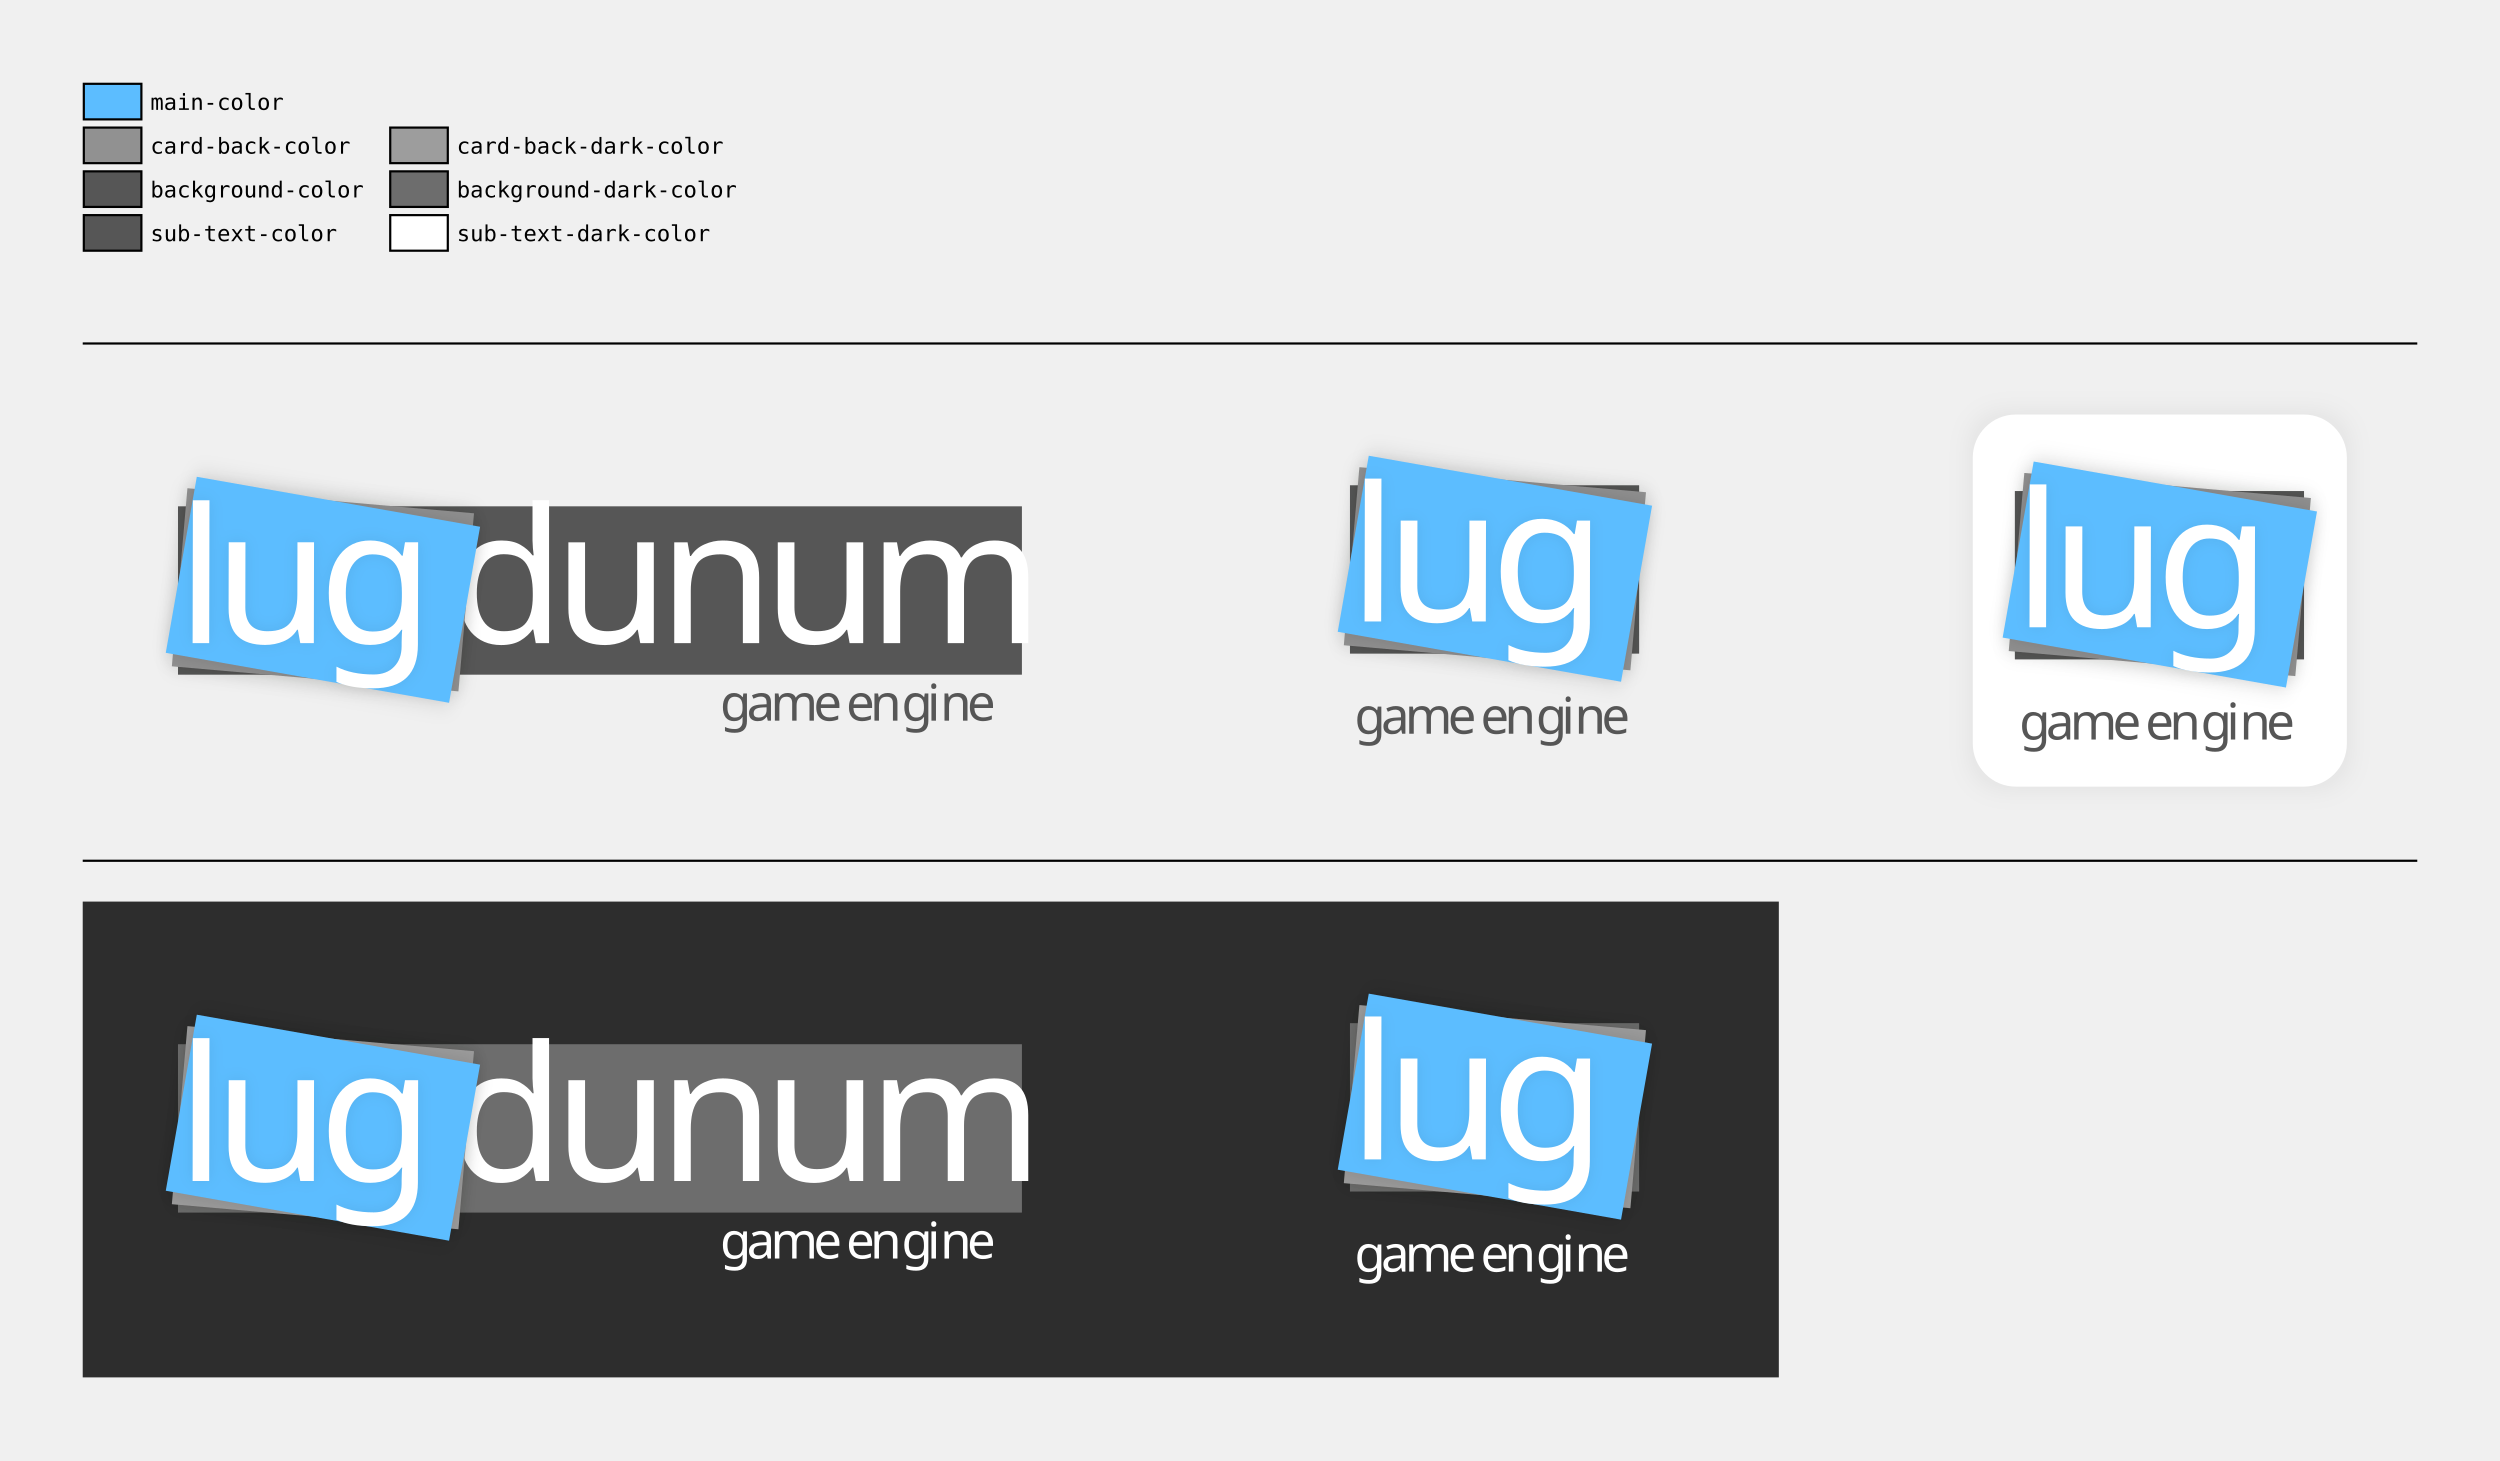
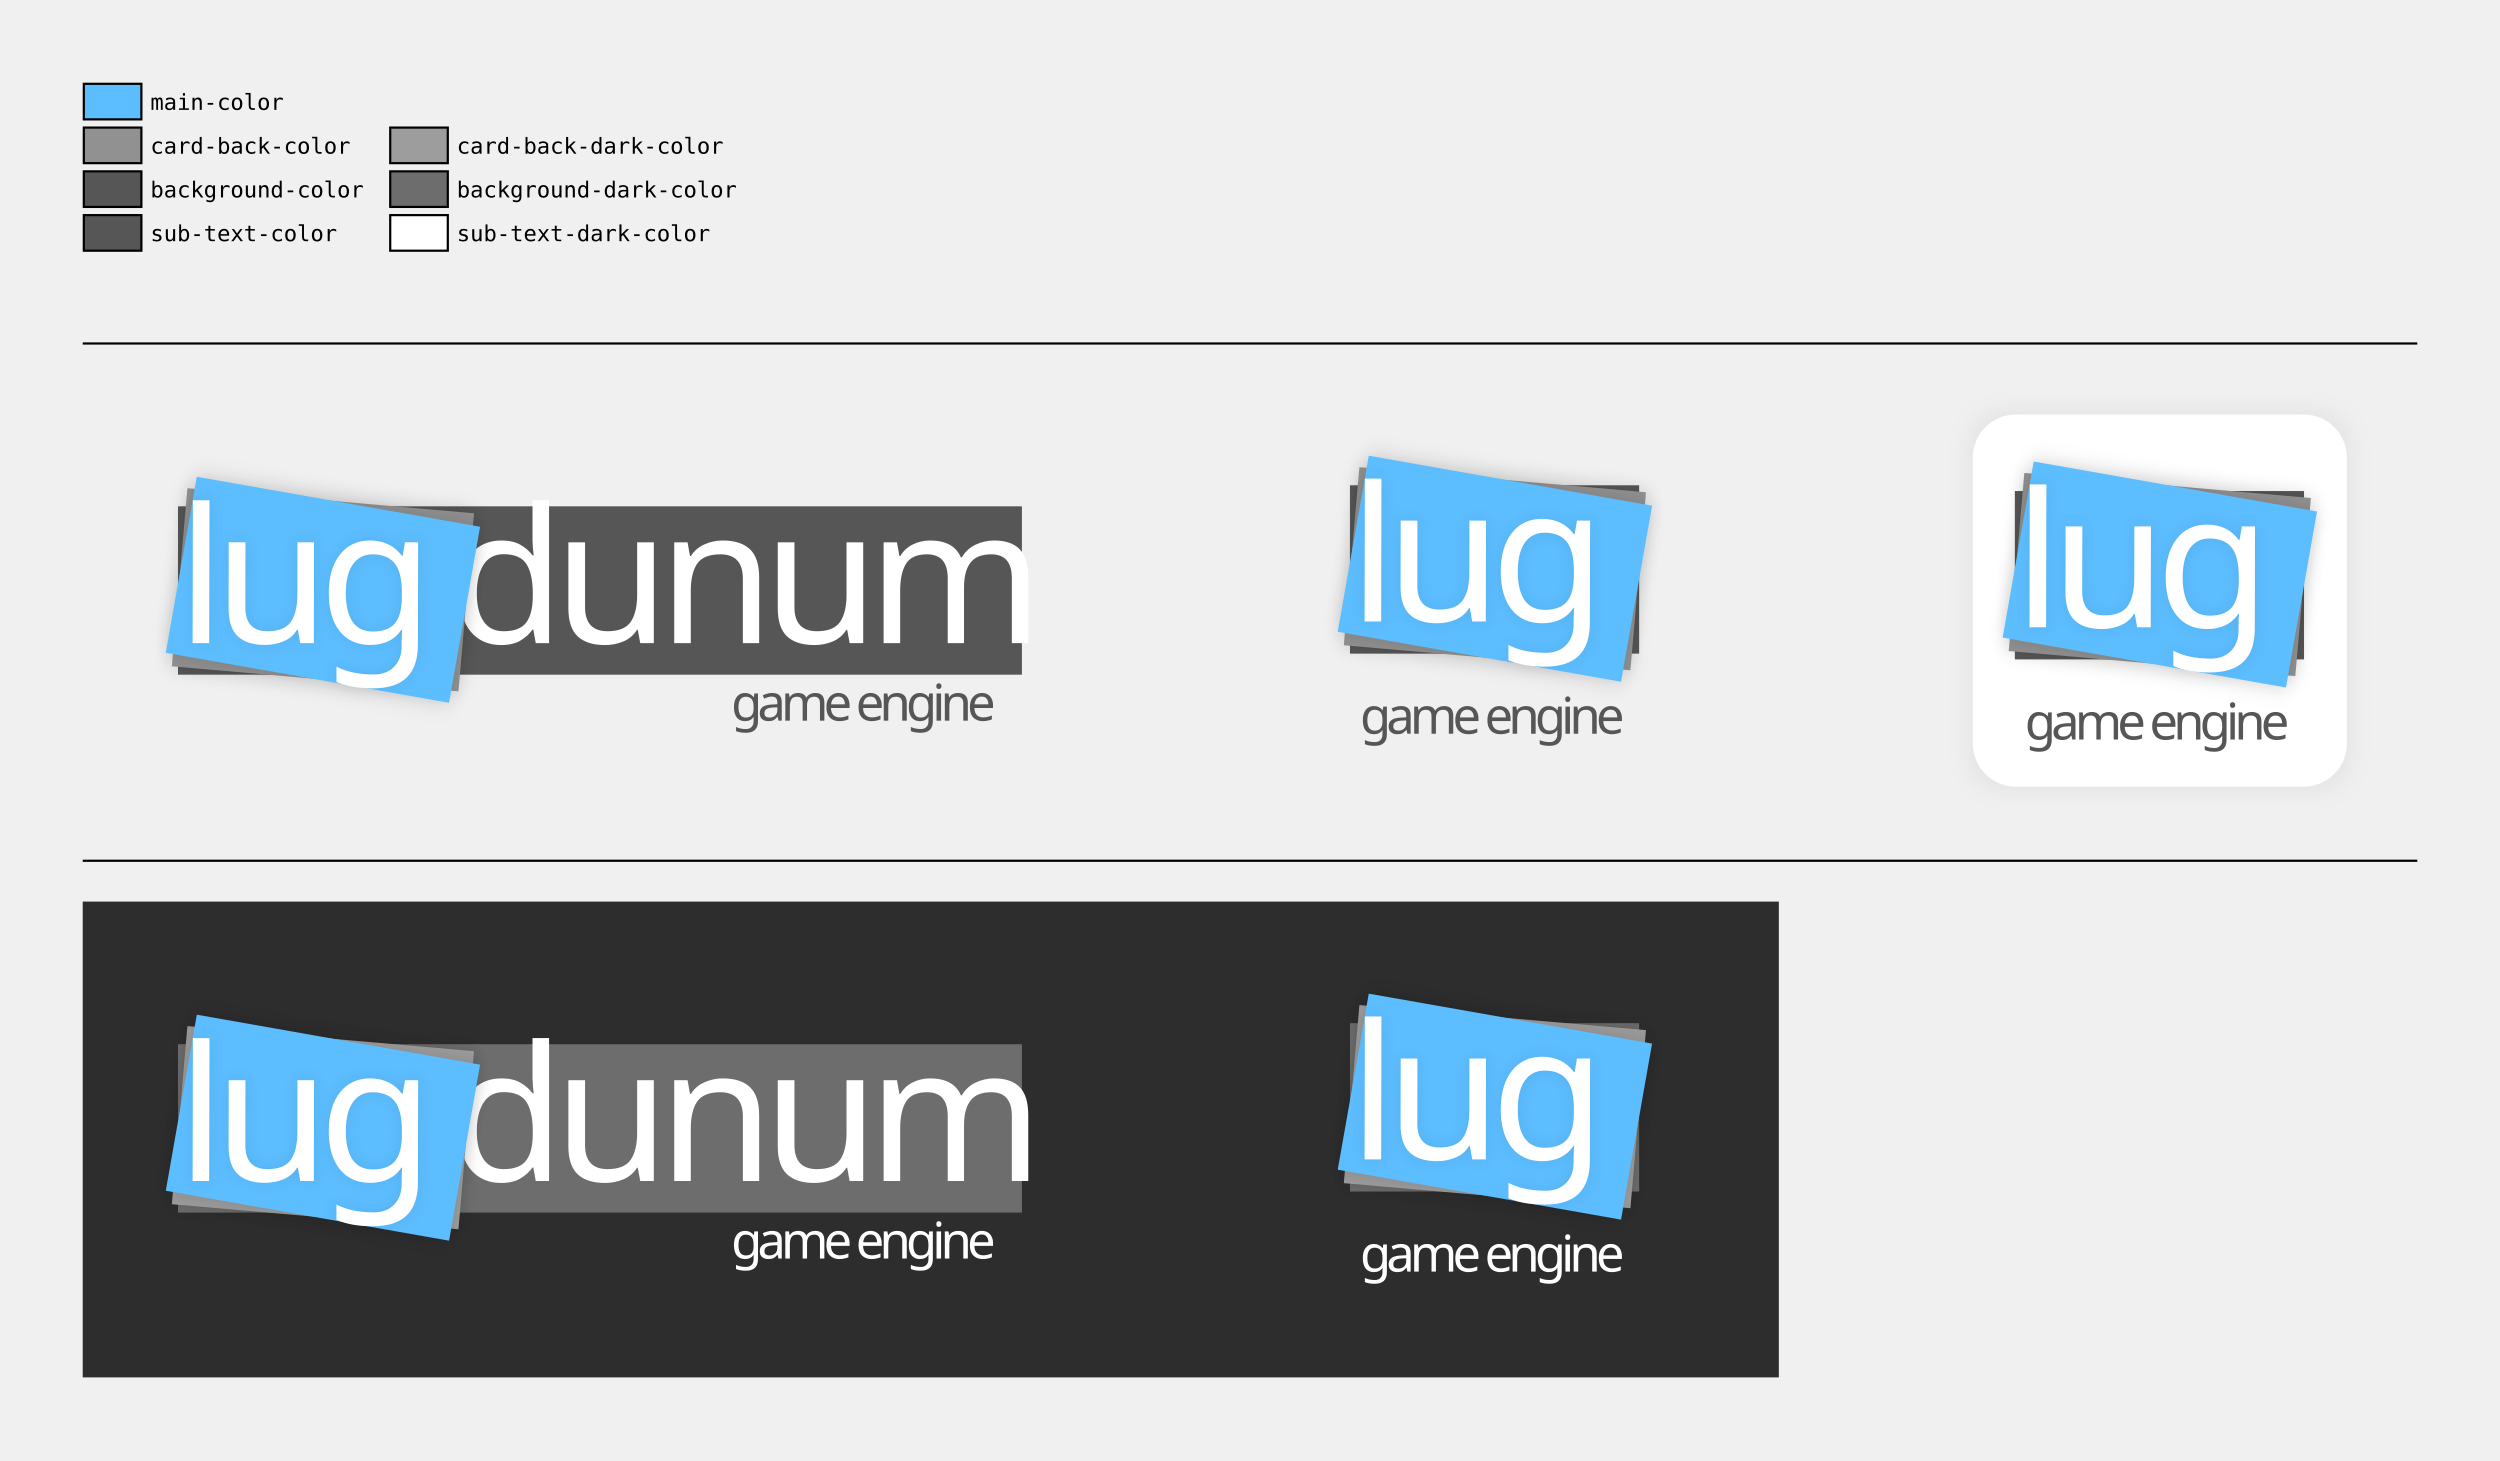
<svg xmlns="http://www.w3.org/2000/svg" xmlns:ns1="http://www.openswatchbook.org/uri/2009/osb" xmlns:xlink="http://www.w3.org/1999/xlink" width="302.223mm" height="176.511mm" viewBox="0 0 302.223 176.511" version="1.1" id="svg169">
  <defs id="defs31">
    <linearGradient id="card-back-dark-color-7" ns1:paint="solid">
      <stop style="stop-color:#9d9d9d;stop-opacity:1;" offset="0" id="stop6178" />
    </linearGradient>
    <linearGradient id="background-dark-color-6" ns1:paint="solid">
      <stop style="stop-color:#6d6d6d;stop-opacity:1;" offset="0" id="stop6170" />
    </linearGradient>
    <linearGradient id="sub-text-dark-color-3" ns1:paint="solid">
      <stop style="stop-color:#ffffff;stop-opacity:1;" offset="0" id="stop6164" />
    </linearGradient>
    <linearGradient id="sub-text-color" ns1:paint="solid" gradientTransform="translate(28.40363,118.4554)">
      <stop offset="0" stop-color="#565656" id="stop2" />
    </linearGradient>
    <linearGradient id="background-color" ns1:paint="solid" gradientTransform="rotate(180,-20.72467,-11.6405)">
      <stop offset="0" stop-color="#565656" id="stop5" />
    </linearGradient>
    <linearGradient id="card-back-color" ns1:paint="solid" gradientTransform="translate(28.40363,118.4554)">
      <stop offset="0" stop-color="#919191" id="stop8" />
    </linearGradient>
    <linearGradient id="main-color" ns1:paint="solid" gradientTransform="translate(28.40363,118.4554)">
      <stop offset="0" stop-color="#5cbdff" id="stop11" />
    </linearGradient>
    <filter id="f" x="-0.075" width="1.151" y="-0.112" height="1.224" style="color-interpolation-filters:sRGB">
      <feGaussianBlur stdDeviation=".982" id="feGaussianBlur14" />
    </filter>
    <filter id="h" x="-0.077" width="1.155" y="-0.108" height="1.215" style="color-interpolation-filters:sRGB">
      <feGaussianBlur stdDeviation="1.05" id="feGaussianBlur17" />
    </filter>
    <filter id="j" x="-0.068" width="1.137" y="-0.106" height="1.212" style="color-interpolation-filters:sRGB">
      <feGaussianBlur stdDeviation=".788" id="feGaussianBlur20" />
    </filter>
    <filter id="k" x="-0.084" width="1.168" y="-0.084" height="1.168" style="color-interpolation-filters:sRGB">
      <feGaussianBlur stdDeviation=".382" id="feGaussianBlur23" />
    </filter>
    <linearGradient xlink:href="#card-back-color" id="g" x1="-713.919" y1="-607.328" x2="-684.099" y2="-607.328" gradientUnits="userSpaceOnUse" />
    <linearGradient xlink:href="#background-color" id="d" x1="-120.404" y1="23.215" x2="-18.383" y2="23.215" gradientUnits="userSpaceOnUse" />
    <linearGradient xlink:href="#sub-text-color" id="l" x1="628.838" y1="681.555" x2="657.919" y2="681.555" gradientUnits="userSpaceOnUse" />
    <linearGradient xlink:href="#sub-text-color" id="m" x1="153.513" y1="-9.547" x2="187.427" y2="-9.547" gradientUnits="userSpaceOnUse" />
    <linearGradient xlink:href="#sub-text-color" id="e" x1="83.331" y1="-9.219" x2="117.244" y2="-9.219" gradientUnits="userSpaceOnUse" />
    <linearGradient xlink:href="#background-dark-color-6" id="linearGradient6102" gradientUnits="userSpaceOnUse" x1="-120.404" y1="23.215" x2="-18.383" y2="23.215" />
    <linearGradient xlink:href="#sub-text-dark-color-3" id="linearGradient6168" x1="54.368" y1="26.372" x2="61.328" y2="26.372" gradientUnits="userSpaceOnUse" gradientTransform="translate(-10.26866)" />
    <linearGradient xlink:href="#background-dark-color-6" id="linearGradient6174" x1="54.368" y1="21.08" x2="61.328" y2="21.08" gradientUnits="userSpaceOnUse" gradientTransform="translate(-10.26866)" />
    <linearGradient xlink:href="#card-back-dark-color-7" id="linearGradient6182" x1="54.368" y1="15.789" x2="61.328" y2="15.789" gradientUnits="userSpaceOnUse" gradientTransform="translate(-10.26866)" />
    <linearGradient xlink:href="#card-back-dark-color-7" id="linearGradient6186" x1="-713.919" y1="-607.328" x2="-684.098" y2="-607.328" gradientUnits="userSpaceOnUse" />
    <linearGradient xlink:href="#background-dark-color-6" id="linearGradient4902" gradientTransform="rotate(180,-15.59034,-11.6405)" gradientUnits="userSpaceOnUse" />
    <linearGradient xlink:href="#card-back-dark-color-7" id="linearGradient4904" gradientTransform="translate(38.6723,118.4554)" gradientUnits="userSpaceOnUse" />
    <linearGradient xlink:href="#sub-text-color" id="linearGradient4698" gradientUnits="userSpaceOnUse" x1="83.331" y1="-9.219" x2="117.244" y2="-9.219" />
    <linearGradient xlink:href="#sub-text-color" id="linearGradient4700" gradientUnits="userSpaceOnUse" gradientTransform="translate(7.490611,95.17443)" x1="153.513" y1="-9.547" x2="187.427" y2="-9.547" />
    <linearGradient xlink:href="#sub-text-color" id="linearGradient4702" gradientUnits="userSpaceOnUse" x1="628.838" y1="681.555" x2="657.919" y2="681.555" />
    <linearGradient xlink:href="#sub-text-dark-color-3" id="linearGradient4704" gradientUnits="userSpaceOnUse" x1="83.331" y1="-9.219" x2="117.244" y2="-9.219" />
    <linearGradient xlink:href="#sub-text-dark-color-3" id="linearGradient4706" gradientUnits="userSpaceOnUse" gradientTransform="translate(7.490611,95.17443)" x1="153.513" y1="-9.547" x2="187.427" y2="-9.547" />
  </defs>
  <g id="long" transform="translate(16.76619,-110.1752)">
    <path id="path33" d="m 0,164.362 h 110.792 v 36.833 H 0 Z" overflow="visible" style="color:#000000;overflow:visible;fill:none;marker:none;enable-background:accumulate" />
    <path id="path35" d="M -120.404,13.039 H -18.383 V 33.392 H -120.404 Z" overflow="visible" word-spacing="0" letter-spacing="0" font-weight="400" transform="rotate(180,-6.816,102.388)" style="color:#000000;font-weight:400;line-height:125%;font-family:Arial;-inkscape-font-specification:Arial;text-align:center;letter-spacing:0;word-spacing:0;text-anchor:middle;overflow:visible;fill:url(#d);marker:none;enable-background:accumulate" />
    <text id="text39" transform="translate(-13.633,204.777)" word-spacing="0" letter-spacing="0" font-size="22.74" font-weight="400" y="-16.853" x="51.196" style="font-weight:400;font-size:22.74px;line-height:14.691px;font-family:Arial;-inkscape-font-specification:Arial;text-align:center;letter-spacing:0;word-spacing:0;text-anchor:middle;stroke-width:1.166">
      <tspan id="tspan37" letter-spacing="-1.399" font-stretch="semi-condensed" style="font-stretch:semi-condensed;line-height:14.691px;font-family:'Input Sans Narrow';-inkscape-font-specification:'Input Sans Narrow Semi-Condensed';text-align:start;letter-spacing:-1.399;text-anchor:start;fill:#ffffff" y="-16.853" x="51.196">dunum</tspan>
    </text>
-     <text id="text45" transform="translate(-13.633,204.777)" word-spacing="0" letter-spacing="0" font-size=".765" font-weight="400" y="-7.483" x="117.77" style="font-weight:400;font-size:0.765px;line-height:14.691px;font-family:Arial;-inkscape-font-specification:Arial;text-align:end;letter-spacing:0;word-spacing:0;text-anchor:end;fill:url(#linearGradient4698);stroke-width:1.166">
-       <tspan id="tspan43" letter-spacing="-.547" font-size="6.122" font-stretch="semi-condensed" style="font-stretch:semi-condensed;font-size:6.122px;line-height:14.691px;font-family:'Input Sans Narrow';-inkscape-font-specification:'Input Sans Narrow Semi-Condensed';text-align:end;letter-spacing:-0.547;fill:url(#linearGradient4698)" y="-7.483" x="117.223">game en<tspan id="tspan41" letter-spacing="-.656" style="letter-spacing:-0.656;fill:url(#linearGradient4698)">gi</tspan>
- ne</tspan>
+     <text id="text45" word-spacing="0" letter-spacing="0" font-size=".765" font-weight="400" y="-7.483" x="117.77" style="font-weight:400;font-size:0.765px;line-height:14.691px;font-family:Arial;-inkscape-font-specification:Arial;text-align:end;letter-spacing:0;word-spacing:0;text-anchor:end;fill:url(#linearGradient4698);stroke-width:1.166" transform="translate(-13.633,204.777)">
+       <tspan id="tspan43" letter-spacing="-.547" font-size="6.122" font-stretch="semi-condensed" style="font-stretch:semi-condensed;font-size:6.122px;font-family:'Input Sans Narrow';-inkscape-font-specification:'Input Sans Narrow Semi-Condensed';text-align:end;letter-spacing:-0.582px;fill:url(#linearGradient4698)" y="-7.483" x="117.223">game engine</tspan>
    </text>
    <g id="g51" word-spacing="0" letter-spacing="0" font-weight="400" style="color:#000000;font-weight:400;font-family:Arial;letter-spacing:0;word-spacing:0;text-anchor:middle">
      <path id="path47" d="m -606.91,-625.956 h 29.821 v 18.531 h -29.821 z" overflow="visible" style="line-height:125%;-inkscape-font-specification:Arial;text-align:center;overflow:visible;opacity:0.15;fill:#090d00;marker:none;filter:url(#f);enable-background:accumulate" transform="matrix(-1.161732,-0.1016384,0.1016384,-1.161732,-602.7924,-595.123)" />
      <path id="path49" d="m -713.919,-616.594 h 29.821 v 18.531 h -29.821 z" overflow="visible" transform="matrix(-1.161732,-0.1016384,0.1016384,-1.161732,-728.0604,-595.123)" style="line-height:125%;-inkscape-font-specification:Arial;text-align:center;overflow:visible;fill:url(#g);marker:none;enable-background:accumulate" />
    </g>
    <g id="g57" word-spacing="0" letter-spacing="0" font-weight="400" style="color:#000000;font-weight:400;font-family:Arial;letter-spacing:0;word-spacing:0;text-anchor:middle">
      <path id="path53" d="m -658.405,-572.013 h 29.821 v 18.531 h -29.821 z" overflow="visible" transform="matrix(-1.148453,-0.2025033,0.2025033,-1.148453,-602.7924,-595.123)" style="line-height:125%;-inkscape-font-specification:Arial;text-align:center;overflow:visible;opacity:0.15;fill-opacity:0.993;marker:none;filter:url(#h);enable-background:accumulate" />
      <path id="path55" d="m -764.192,-553.36 h 29.821 v 18.531 h -29.821 z" overflow="visible" style="line-height:125%;-inkscape-font-specification:Arial;text-align:center;overflow:visible;fill:url(#main-color);fill-opacity:1;marker:none;enable-background:accumulate" transform="matrix(-1.148453,-0.2025033,0.2025033,-1.148453,-728.0605,-595.1231)" />
    </g>
    <g id="g67" word-spacing="0" letter-spacing="0" font-size="19.5" font-weight="400" style="font-weight:400;font-size:19.5px;font-family:Arial;letter-spacing:0;word-spacing:0;text-anchor:middle">
      <text id="text61" style="line-height:125%;-inkscape-font-specification:Arial;text-align:center;opacity:0.07;fill:#010000;filter:url(#j)" x="648.373" y="671.409" transform="matrix(1.16617,0,-0.00235,1.16617,-749.949,-595.124)">
        <tspan id="tspan59" letter-spacing="-1.2" font-stretch="semi-condensed" x="648.373" y="671.409" style="font-stretch:semi-condensed;font-family:'Input Sans Narrow';-inkscape-font-specification:'Input Sans Narrow Semi-Condensed';text-align:start;letter-spacing:-1.2;text-anchor:start">lug</tspan>
      </text>
      <text id="text65" transform="matrix(1.16617,0,-0.00235,1.16617,-728.062,-595.124)" y="671.469" x="629.605" style="line-height:125%;-inkscape-font-specification:Arial;text-align:center">
        <tspan id="tspan63" letter-spacing="-1.2" font-stretch="semi-condensed" style="font-stretch:semi-condensed;font-family:'Input Sans Narrow';-inkscape-font-specification:'Input Sans Narrow Semi-Condensed';text-align:start;letter-spacing:-1.2;text-anchor:start;fill:#ffffff" y="671.469" x="629.605">lug</tspan>
      </text>
    </g>
  </g>
  <g id="short" transform="translate(2.712562,1.338665)">
    <rect y="48.491" x="155.212" height="45.546" width="45.546" id="rect4634" style="color:#000000;display:inline;overflow:visible;visibility:visible;opacity:1;fill:#000000;fill-opacity:0;fill-rule:nonzero;stroke:none;stroke-width:0.103;stroke-linecap:round;stroke-linejoin:miter;stroke-miterlimit:4;stroke-dasharray:none;stroke-dashoffset:0;stroke-opacity:1;marker:none;enable-background:accumulate" />
    <g id="g4675">
      <path id="path109" d="m 195.441,77.678 h -34.958 v -20.353 h 34.958 z" overflow="visible" word-spacing="0" letter-spacing="0" font-weight="400" style="color:#000000;font-weight:400;line-height:125%;font-family:Arial;-inkscape-font-specification:Arial;text-align:center;letter-spacing:0;word-spacing:0;text-anchor:middle;overflow:visible;fill:url(#background-color);marker:none;enable-background:accumulate" />
      <text id="text115" word-spacing="0" letter-spacing="0" font-size=".765" font-weight="400" style="font-weight:400;font-size:0.765px;line-height:14.691px;font-family:Arial;-inkscape-font-specification:Arial;text-align:center;letter-spacing:0;word-spacing:0;text-anchor:middle;fill:url(#linearGradient4700);stroke-width:1.166" x="177.954" y="87.363">
-         <tspan id="tspan113" letter-spacing="-.547" font-size="6.122" font-stretch="semi-condensed" x="177.681" y="87.363" style="font-stretch:semi-condensed;font-size:6.122px;line-height:14.691px;font-family:'Input Sans Narrow';-inkscape-font-specification:'Input Sans Narrow Semi-Condensed';text-align:center;letter-spacing:-0.547;fill:url(#linearGradient4700)">game en<tspan id="tspan111" letter-spacing="-.656" style="text-align:center;letter-spacing:-0.656;fill:url(#linearGradient4700)">gi</tspan>
- ne</tspan>
+         <tspan id="tspan113" letter-spacing="-.547" font-size="6.122" font-stretch="semi-condensed" x="177.681" y="87.363" style="font-stretch:semi-condensed;font-size:6.122px;font-family:'Input Sans Narrow';-inkscape-font-specification:'Input Sans Narrow Semi-Condensed';text-align:center;letter-spacing:-0.582px;fill:url(#linearGradient4700)">game engine</tspan>
      </text>
      <g style="color:#000000;font-weight:400;font-family:Arial;letter-spacing:0;word-spacing:0;text-anchor:middle" id="g121" word-spacing="0" letter-spacing="0" font-weight="400" transform="translate(21.12361,-111.9596)">
        <path id="path117" d="m -606.91,-625.956 h 29.821 v 18.531 h -29.821 z" overflow="visible" transform="matrix(-1.161732,-0.1016384,0.1016384,-1.161732,-468.1841,-597.2226)" style="line-height:125%;-inkscape-font-specification:Arial;text-align:center;overflow:visible;opacity:0.15;fill:#090d00;marker:none;filter:url(#f);enable-background:accumulate" />
        <path id="path119" d="m -713.919,-616.594 h 29.821 v 18.531 h -29.821 z" overflow="visible" style="line-height:125%;-inkscape-font-specification:Arial;text-align:center;overflow:visible;fill:url(#card-back-color);marker:none;enable-background:accumulate" transform="matrix(-1.161732,-0.1016384,0.1016384,-1.161732,-593.452,-597.2227)" />
      </g>
      <g style="color:#000000;font-weight:400;font-family:Arial;letter-spacing:0;word-spacing:0;text-anchor:middle" id="g127" word-spacing="0" letter-spacing="0" font-weight="400" transform="translate(21.12361,-111.9596)">
        <path id="path123" d="m -658.405,-572.013 h 29.821 v 18.531 h -29.821 z" overflow="visible" style="line-height:125%;-inkscape-font-specification:Arial;text-align:center;overflow:visible;opacity:0.15;fill-opacity:0.993;marker:none;filter:url(#h);enable-background:accumulate" transform="matrix(-1.148453,-0.2025033,0.2025033,-1.148453,-468.1841,-597.2226)" />
        <path id="path125" d="m -764.192,-553.36 h 29.821 v 18.531 h -29.821 z" overflow="visible" transform="matrix(-1.148453,-0.2025033,0.2025033,-1.148453,-593.452,-597.2226)" style="line-height:125%;-inkscape-font-specification:Arial;text-align:center;overflow:visible;fill:url(#main-color);marker:none;enable-background:accumulate" />
      </g>
      <g style="font-weight:400;font-size:19.5px;font-family:Arial;letter-spacing:0;word-spacing:0;text-anchor:middle" id="g137" word-spacing="0" letter-spacing="0" font-size="19.5" font-weight="400" transform="translate(21.12361,-111.9596)">
        <text id="text131" transform="matrix(1.16617,0,-0.00235,1.16617,-615.34,-597.224)" y="671.409" x="648.373" style="line-height:125%;-inkscape-font-specification:Arial;text-align:center;opacity:0.07;fill:#010000;filter:url(#j)">
          <tspan id="tspan129" letter-spacing="-1.2" font-stretch="semi-condensed" style="font-stretch:semi-condensed;font-family:'Input Sans Narrow';-inkscape-font-specification:'Input Sans Narrow Semi-Condensed';text-align:start;letter-spacing:-1.2;text-anchor:start" y="671.409" x="648.373">lug</tspan>
        </text>
        <text id="text135" style="line-height:125%;-inkscape-font-specification:Arial;text-align:center" x="629.605" y="671.409" transform="matrix(1.16617,0,-0.00235,1.16617,-593.454,-597.224)">
          <tspan id="tspan133" letter-spacing="-1.2" font-stretch="semi-condensed" x="629.605" y="671.409" style="font-stretch:semi-condensed;font-family:'Input Sans Narrow';-inkscape-font-specification:'Input Sans Narrow Semi-Condensed';text-align:start;letter-spacing:-1.2;text-anchor:start;fill:#ffffff">lug</tspan>
        </text>
      </g>
    </g>
  </g>
  <g id="short-shadowed" transform="translate(16.76618,98.05784)">
    <rect transform="matrix(4.1321,0,0,4.1321,-266.559,-500.113)" style="color:#000000;overflow:visible;opacity:0.07;marker:none;filter:url(#k);enable-background:accumulate" width="10.944" height="10.887" x="118.167" y="109.427" ry="0.836" overflow="visible" id="rect69" />
    <rect ry="5.207" y="-47.947" x="221.722" height="44.985" width="45.222" style="color:#000000;overflow:visible;fill:#ffffff;marker:none;enable-background:accumulate" overflow="visible" id="rect71" />
    <g font-weight="400" letter-spacing="0" word-spacing="0" id="g103" style="font-weight:400;font-family:Arial;letter-spacing:0;word-spacing:0;text-anchor:middle">
      <path style="color:#000000;line-height:125%;-inkscape-font-specification:Arial;text-align:center;overflow:visible;fill:url(#background-color);marker:none;enable-background:accumulate" transform="matrix(-1.16617,0,0,-1.16617,-506.002,-805.203)" overflow="visible" d="m -658.367,-674.739 h 29.976 v 17.453 h -29.976 z" id="path73" />
      <text style="font-size:0.656px;line-height:12.598px;-inkscape-font-specification:Arial;text-align:center;fill:url(#linearGradient4702)" x="643.373" y="683.044" font-size=".656" transform="matrix(1.16617,0,0,1.16617,-506.002,-805.203)" id="text79">
-         <tspan x="643.138" y="683.044" style="font-stretch:semi-condensed;font-size:5.249px;line-height:12.598px;font-family:'Input Sans Narrow';-inkscape-font-specification:'Input Sans Narrow Semi-Condensed';text-align:center;letter-spacing:-0.469;fill:url(#linearGradient4702)" font-stretch="semi-condensed" font-size="5.249" letter-spacing="-.469" id="tspan77">game en<tspan style="text-align:center;letter-spacing:-0.563;fill:url(#linearGradient4702)" letter-spacing="-.563" id="tspan75">gi</tspan>
- ne</tspan>
+         <tspan x="643.138" y="683.044" style="font-stretch:semi-condensed;font-size:5.249px;font-family:'Input Sans Narrow';-inkscape-font-specification:'Input Sans Narrow Semi-Condensed';text-align:center;letter-spacing:-0.499px;fill:url(#linearGradient4702)" font-stretch="semi-condensed" font-size="5.249" letter-spacing="-.469" id="tspan77">game engine</tspan>
      </text>
      <g id="g85" style="color:#000000">
        <path transform="matrix(-1.161732,-0.1016384,0.1016384,-1.161732,-380.7331,-805.2013)" style="line-height:125%;-inkscape-font-specification:Arial;text-align:center;overflow:visible;opacity:0.15;fill:#090d00;marker:none;filter:url(#f);enable-background:accumulate" overflow="visible" d="m -606.91,-625.956 h 29.821 v 18.531 h -29.821 z" id="path81" />
        <path style="line-height:125%;-inkscape-font-specification:Arial;text-align:center;overflow:visible;fill:url(#card-back-color);marker:none;enable-background:accumulate" transform="matrix(-1.161732,-0.1016384,0.1016384,-1.161732,-506.0011,-805.2014)" overflow="visible" d="m -713.919,-616.594 h 29.821 v 18.531 h -29.821 z" id="path83" />
      </g>
      <g id="g91" style="color:#000000">
        <path style="line-height:125%;-inkscape-font-specification:Arial;text-align:center;overflow:visible;opacity:0.15;fill-opacity:0.993;marker:none;filter:url(#h);enable-background:accumulate" transform="matrix(-1.148453,-0.2025033,0.2025033,-1.148453,-380.7332,-805.2013)" overflow="visible" d="m -658.405,-572.013 h 29.821 v 18.531 h -29.821 z" id="path87" />
        <path transform="matrix(-1.148453,-0.2025033,0.2025033,-1.148453,-506.0011,-805.2013)" style="line-height:125%;-inkscape-font-specification:Arial;text-align:center;overflow:visible;fill:url(#main-color);marker:none;enable-background:accumulate" overflow="visible" d="m -764.192,-553.36 h 29.821 v 18.531 h -29.821 z" id="path89" />
      </g>
      <g font-size="19.5" id="g101" style="font-size:19.5px">
        <text transform="matrix(1.16617,0,-0.00235,1.16617,-527.889,-805.203)" y="671.409" x="648.373" style="line-height:125%;-inkscape-font-specification:Arial;text-align:center;opacity:0.07;fill:#010000;filter:url(#j)" id="text95">
          <tspan style="font-stretch:semi-condensed;font-family:'Input Sans Narrow';-inkscape-font-specification:'Input Sans Narrow Semi-Condensed';text-align:start;letter-spacing:-1.2;text-anchor:start" y="671.409" x="648.373" font-stretch="semi-condensed" letter-spacing="-1.2" id="tspan93">lug</tspan>
        </text>
        <text style="line-height:125%;-inkscape-font-specification:Arial;text-align:center" x="629.605" y="671.409" transform="matrix(1.16617,0,-0.00235,1.16617,-506.002,-805.203)" id="text99">
          <tspan x="629.605" y="671.409" style="font-stretch:semi-condensed;font-family:'Input Sans Narrow';-inkscape-font-specification:'Input Sans Narrow Semi-Condensed';text-align:start;letter-spacing:-1.2;text-anchor:start;fill:#ffffff" font-stretch="semi-condensed" letter-spacing="-1.2" id="tspan97">lug</tspan>
        </text>
      </g>
    </g>
    <path style="color:#000000;overflow:visible;fill:none;marker:none;enable-background:accumulate" overflow="visible" d="m 217.112,-52.676 h 54.443 V 1.767 h -54.443 z" id="path105" />
  </g>
  <rect style="color:#000000;display:inline;overflow:visible;visibility:visible;opacity:1;fill:#2d2d2d;fill-opacity:1;fill-rule:nonzero;stroke:none;stroke-width:0.09;stroke-linecap:round;stroke-linejoin:miter;stroke-miterlimit:4;stroke-dasharray:none;stroke-dashoffset:0;stroke-opacity:1;marker:none;enable-background:accumulate" id="rect6154" width="205.042" height="57.519" x="10" y="108.992" />
  <g transform="translate(16.76619,-45.14882)" id="long-dark">
    <path style="color:#000000;overflow:visible;fill:none;marker:none;enable-background:accumulate" overflow="visible" d="m 0,164.362 h 110.792 v 36.833 H 0 Z" id="path5990" />
    <path style="color:#000000;font-weight:400;line-height:125%;font-family:Arial;-inkscape-font-specification:Arial;text-align:center;letter-spacing:0;word-spacing:0;text-anchor:middle;overflow:visible;fill:url(#linearGradient6102);fill-opacity:1;marker:none;enable-background:accumulate" transform="rotate(180,-6.816,102.388)" font-weight="400" letter-spacing="0" word-spacing="0" overflow="visible" d="M -120.404,13.039 H -18.383 V 33.392 H -120.404 Z" id="path5992" />
    <text style="font-weight:400;font-size:22.74px;line-height:14.691px;font-family:Arial;-inkscape-font-specification:Arial;text-align:center;letter-spacing:0;word-spacing:0;text-anchor:middle;stroke-width:1.166" x="51.196" y="-16.853" font-weight="400" font-size="22.74" letter-spacing="0" word-spacing="0" transform="translate(-13.633,204.777)" id="text5996">
      <tspan x="51.196" y="-16.853" style="font-stretch:semi-condensed;line-height:14.691px;font-family:'Input Sans Narrow';-inkscape-font-specification:'Input Sans Narrow Semi-Condensed';text-align:start;letter-spacing:-1.399;text-anchor:start;fill:#ffffff" font-stretch="semi-condensed" letter-spacing="-1.399" id="tspan5994">dunum</tspan>
    </text>
    <text style="font-weight:400;font-size:0.765px;line-height:14.691px;font-family:Arial;-inkscape-font-specification:Arial;text-align:end;letter-spacing:0;word-spacing:0;text-anchor:end;fill:url(#linearGradient4704);fill-opacity:1;stroke-width:1.166" x="117.77" y="-7.483" font-weight="400" font-size=".765" letter-spacing="0" word-spacing="0" transform="translate(-13.633,204.777)" id="text6002">
-       <tspan x="117.223" y="-7.483" style="font-stretch:semi-condensed;font-size:6.122px;line-height:14.691px;font-family:'Input Sans Narrow';-inkscape-font-specification:'Input Sans Narrow Semi-Condensed';text-align:end;letter-spacing:-0.547;fill:url(#linearGradient4704);fill-opacity:1" font-stretch="semi-condensed" font-size="6.122" letter-spacing="-.547" id="tspan6000">game en<tspan style="letter-spacing:-0.656;fill:url(#linearGradient4704);fill-opacity:1" letter-spacing="-.656" id="tspan5998">gi</tspan>
- ne</tspan>
+       <tspan x="117.223" y="-7.483" style="font-stretch:semi-condensed;font-size:6.122px;font-family:'Input Sans Narrow';-inkscape-font-specification:'Input Sans Narrow Semi-Condensed';text-align:end;letter-spacing:-0.582px;fill:url(#linearGradient4704);fill-opacity:1" font-stretch="semi-condensed" font-size="6.122" letter-spacing="-.547" id="tspan6000">game engine</tspan>
    </text>
    <g style="color:#000000;font-weight:400;font-family:Arial;letter-spacing:0;word-spacing:0;text-anchor:middle" font-weight="400" letter-spacing="0" word-spacing="0" id="g6008">
      <path transform="matrix(-1.161732,-0.1016384,0.1016384,-1.161732,-602.7924,-595.123)" style="line-height:125%;-inkscape-font-specification:Arial;text-align:center;overflow:visible;opacity:0.15;fill:#090d00;marker:none;filter:url(#f);enable-background:accumulate" overflow="visible" d="m -606.91,-625.956 h 29.821 v 18.531 h -29.821 z" id="path6004" />
      <path style="line-height:125%;-inkscape-font-specification:Arial;text-align:center;overflow:visible;fill:url(#linearGradient6186);fill-opacity:1;marker:none;enable-background:accumulate" transform="matrix(-1.161732,-0.1016384,0.1016384,-1.161732,-728.0604,-595.123)" overflow="visible" d="m -713.919,-616.594 h 29.821 v 18.531 h -29.821 z" id="path6006" />
    </g>
    <g style="color:#000000;font-weight:400;font-family:Arial;letter-spacing:0;word-spacing:0;text-anchor:middle" font-weight="400" letter-spacing="0" word-spacing="0" id="g6014">
      <path style="line-height:125%;-inkscape-font-specification:Arial;text-align:center;overflow:visible;opacity:0.15;fill-opacity:0.993;marker:none;filter:url(#h);enable-background:accumulate" transform="matrix(-1.148453,-0.2025033,0.2025033,-1.148453,-602.7924,-595.123)" overflow="visible" d="m -658.405,-572.013 h 29.821 v 18.531 h -29.821 z" id="path6010" />
      <path transform="matrix(-1.148453,-0.2025033,0.2025033,-1.148453,-728.0605,-595.1231)" style="line-height:125%;-inkscape-font-specification:Arial;text-align:center;overflow:visible;fill:url(#main-color);fill-opacity:1;marker:none;enable-background:accumulate" overflow="visible" d="m -764.192,-553.36 h 29.821 v 18.531 h -29.821 z" id="path6012" />
    </g>
    <g style="font-weight:400;font-size:19.5px;font-family:Arial;letter-spacing:0;word-spacing:0;text-anchor:middle" font-weight="400" font-size="19.5" letter-spacing="0" word-spacing="0" id="g6024">
      <text transform="matrix(1.16617,0,-0.00235,1.16617,-749.949,-595.124)" y="671.409" x="648.373" style="line-height:125%;-inkscape-font-specification:Arial;text-align:center;opacity:0.07;fill:#010000;filter:url(#j)" id="text6018">
        <tspan style="font-stretch:semi-condensed;font-family:'Input Sans Narrow';-inkscape-font-specification:'Input Sans Narrow Semi-Condensed';text-align:start;letter-spacing:-1.2;text-anchor:start" y="671.409" x="648.373" font-stretch="semi-condensed" letter-spacing="-1.2" id="tspan6016">lug</tspan>
      </text>
      <text style="line-height:125%;-inkscape-font-specification:Arial;text-align:center" x="629.605" y="671.469" transform="matrix(1.16617,0,-0.00235,1.16617,-728.062,-595.124)" id="text6022">
        <tspan x="629.605" y="671.469" style="font-stretch:semi-condensed;font-family:'Input Sans Narrow';-inkscape-font-specification:'Input Sans Narrow Semi-Condensed';text-align:start;letter-spacing:-1.2;text-anchor:start;fill:#ffffff" font-stretch="semi-condensed" letter-spacing="-1.2" id="tspan6020">lug</tspan>
      </text>
    </g>
  </g>
  <g id="g4661" transform="translate(2.712562,1.785413)">
    <g id="g4684" transform="translate(0.361765)">
      <path id="path143" d="m 7.058,8.346 h 6.96 v 4.301 H 7.058 Z" overflow="visible" style="color:#000000;overflow:visible;fill:url(#main-color);fill-opacity:1;stroke:#000000;stroke-width:0.265;stroke-miterlimit:4;stroke-dasharray:none;stroke-opacity:1;marker:none;enable-background:accumulate" />
      <text id="text147" word-spacing="0" letter-spacing="0" font-size="2.679" font-weight="400" style="font-weight:400;font-size:2.679px;line-height:6.697px;font-family:Noteworthy;-inkscape-font-specification:Noteworthy;text-align:center;letter-spacing:0;word-spacing:0;text-anchor:middle;stroke-width:0.268" x="15.108" y="11.503">
        <tspan id="tspan145" x="15.108" y="11.503" style="font-family:monospace;-inkscape-font-specification:monospace;text-align:start;text-anchor:start">main-color</tspan>
      </text>
      <path id="path149" d="m 7.058,13.638 h 6.96 v 4.301 H 7.058 Z" overflow="visible" style="color:#000000;overflow:visible;fill:url(#card-back-color);fill-opacity:1;stroke:#000000;stroke-width:0.265;stroke-miterlimit:4;stroke-dasharray:none;stroke-opacity:1;marker:none;enable-background:accumulate" />
      <text id="text153" word-spacing="0" letter-spacing="0" font-size="2.679" font-weight="400" y="16.794" x="15.108" style="font-weight:400;font-size:2.679px;line-height:6.697px;font-family:Noteworthy;-inkscape-font-specification:Noteworthy;text-align:center;letter-spacing:0;word-spacing:0;text-anchor:middle;stroke-width:0.268">
        <tspan id="tspan151" style="font-family:monospace;-inkscape-font-specification:monospace;text-align:start;text-anchor:start" y="16.794" x="15.108">card-back-color</tspan>
      </text>
      <path id="path155" d="m 7.058,18.929 h 6.96 v 4.301 H 7.058 Z" overflow="visible" style="color:#000000;overflow:visible;fill:url(#background-color);stroke:#000000;stroke-width:0.265;stroke-miterlimit:4;stroke-dasharray:none;stroke-opacity:1;marker:none;enable-background:accumulate" />
      <text id="text159" word-spacing="0" letter-spacing="0" font-size="2.679" font-weight="400" style="font-weight:400;font-size:2.679px;line-height:6.697px;font-family:Noteworthy;-inkscape-font-specification:Noteworthy;text-align:center;letter-spacing:0;word-spacing:0;text-anchor:middle;stroke-width:0.268" x="15.108" y="22.086">
        <tspan id="tspan157" x="15.108" y="22.086" style="font-family:monospace;-inkscape-font-specification:monospace;text-align:start;text-anchor:start">background-color</tspan>
      </text>
      <path id="path161" d="m 7.058,24.221 h 6.96 v 4.301 H 7.058 Z" overflow="visible" style="color:#000000;overflow:visible;fill:url(#sub-text-color);stroke:#000000;stroke-width:0.265;stroke-miterlimit:4;stroke-dasharray:none;stroke-opacity:1;marker:none;enable-background:accumulate" />
      <text id="text165" word-spacing="0" letter-spacing="0" font-size="2.679" font-weight="400" y="27.378" x="15.108" style="font-weight:400;font-size:2.679px;line-height:6.697px;font-family:Noteworthy;-inkscape-font-specification:Noteworthy;text-align:center;letter-spacing:0;word-spacing:0;text-anchor:middle;stroke-width:0.268">
        <tspan id="tspan163" style="font-family:monospace;-inkscape-font-specification:monospace;text-align:start;text-anchor:start" y="27.378" x="15.108">sub-text-color</tspan>
      </text>
      <path style="color:#000000;overflow:visible;fill:url(#linearGradient6182);fill-opacity:1;stroke:#000000;stroke-width:0.265;stroke-miterlimit:4;stroke-dasharray:none;stroke-opacity:1;marker:none;enable-background:accumulate" overflow="visible" d="m 44.1,13.638 h 6.96 v 4.301 h -6.96 z" id="path6136" />
      <text style="font-weight:400;font-size:2.679px;line-height:6.697px;font-family:Noteworthy;-inkscape-font-specification:Noteworthy;text-align:center;letter-spacing:0;word-spacing:0;text-anchor:middle;stroke-width:0.268" x="52.15" y="16.794" font-weight="400" font-size="2.679" letter-spacing="0" word-spacing="0" id="text6140">
        <tspan x="52.15" y="16.794" style="font-family:monospace;-inkscape-font-specification:monospace;text-align:start;text-anchor:start" id="tspan6138">card-back-dark-color</tspan>
      </text>
      <path style="color:#000000;overflow:visible;fill:url(#linearGradient6174);fill-opacity:1;stroke:#000000;stroke-width:0.265;stroke-miterlimit:4;stroke-dasharray:none;stroke-opacity:1;marker:none;enable-background:accumulate" overflow="visible" d="m 44.1,18.929 h 6.96 v 4.301 h -6.96 z" id="path6142" />
      <text y="22.086" x="52.15" style="font-weight:400;font-size:2.679px;line-height:6.697px;font-family:Noteworthy;-inkscape-font-specification:Noteworthy;text-align:center;letter-spacing:0;word-spacing:0;text-anchor:middle;stroke-width:0.268" font-weight="400" font-size="2.679" letter-spacing="0" word-spacing="0" id="text6146">
        <tspan style="font-family:monospace;-inkscape-font-specification:monospace;text-align:start;text-anchor:start" y="22.086" x="52.15" id="tspan6144">background-dark-color</tspan>
      </text>
      <path style="color:#000000;overflow:visible;fill:url(#linearGradient6168);fill-opacity:1;stroke:#000000;stroke-width:0.265;stroke-miterlimit:4;stroke-dasharray:none;stroke-opacity:1;marker:none;enable-background:accumulate" overflow="visible" d="m 44.1,24.221 h 6.96 v 4.301 h -6.96 z" id="path6148" />
      <text style="font-weight:400;font-size:2.679px;line-height:6.697px;font-family:Noteworthy;-inkscape-font-specification:Noteworthy;text-align:center;letter-spacing:0;word-spacing:0;text-anchor:middle;stroke-width:0.268" x="52.15" y="27.378" font-weight="400" font-size="2.679" letter-spacing="0" word-spacing="0" id="text6152">
        <tspan x="52.15" y="27.378" style="font-family:monospace;-inkscape-font-specification:monospace;text-align:start;text-anchor:start" id="tspan6150">sub-text-dark-color</tspan>
      </text>
    </g>
  </g>
  <g transform="translate(2.712562,66.365)" id="short-dark">
    <rect style="color:#000000;display:inline;overflow:visible;visibility:visible;opacity:1;fill:#000000;fill-opacity:0;fill-rule:nonzero;stroke:none;stroke-width:0.103;stroke-linecap:round;stroke-linejoin:miter;stroke-miterlimit:4;stroke-dasharray:none;stroke-dashoffset:0;stroke-opacity:1;marker:none;enable-background:accumulate" id="rect4836" width="45.546" height="45.546" x="155.212" y="48.491" />
    <g id="g4868">
      <path style="color:#000000;font-weight:400;line-height:125%;font-family:Arial;-inkscape-font-specification:Arial;text-align:center;letter-spacing:0;word-spacing:0;text-anchor:middle;overflow:visible;fill:url(#linearGradient4902);fill-opacity:1;marker:none;enable-background:accumulate" font-weight="400" letter-spacing="0" word-spacing="0" overflow="visible" d="m 195.441,77.678 h -34.958 v -20.353 h 34.958 z" id="path4838" />
      <text y="87.363" x="177.954" style="font-weight:400;font-size:0.765px;line-height:14.691px;font-family:Arial;-inkscape-font-specification:Arial;text-align:center;letter-spacing:0;word-spacing:0;text-anchor:middle;fill:url(#linearGradient4706);fill-opacity:1;stroke-width:1.166" font-weight="400" font-size=".765" letter-spacing="0" word-spacing="0" id="text4844">
-         <tspan style="font-stretch:semi-condensed;font-size:6.122px;line-height:14.691px;font-family:'Input Sans Narrow';-inkscape-font-specification:'Input Sans Narrow Semi-Condensed';text-align:center;letter-spacing:-0.547;fill:url(#linearGradient4706);fill-opacity:1" y="87.363" x="177.681" font-stretch="semi-condensed" font-size="6.122" letter-spacing="-.547" id="tspan4842">game en<tspan style="text-align:center;letter-spacing:-0.656;fill:url(#linearGradient4706);fill-opacity:1" letter-spacing="-.656" id="tspan4840">gi</tspan>
- ne</tspan>
+         <tspan style="font-stretch:semi-condensed;font-size:6.122px;font-family:'Input Sans Narrow';-inkscape-font-specification:'Input Sans Narrow Semi-Condensed';text-align:center;letter-spacing:-0.582px;fill:url(#linearGradient4706);fill-opacity:1" y="87.363" x="177.681" font-stretch="semi-condensed" font-size="6.122" letter-spacing="-.547" id="tspan4842">game engine</tspan>
      </text>
      <g transform="translate(21.12361,-111.9596)" font-weight="400" letter-spacing="0" word-spacing="0" id="g4850" style="color:#000000;font-weight:400;font-family:Arial;letter-spacing:0;word-spacing:0;text-anchor:middle">
        <path style="line-height:125%;-inkscape-font-specification:Arial;text-align:center;overflow:visible;opacity:0.15;fill:#090d00;marker:none;filter:url(#f);enable-background:accumulate" transform="matrix(-1.161732,-0.1016384,0.1016384,-1.161732,-468.1841,-597.2226)" overflow="visible" d="m -606.91,-625.956 h 29.821 v 18.531 h -29.821 z" id="path4846" />
        <path transform="matrix(-1.161732,-0.1016384,0.1016384,-1.161732,-593.452,-597.2227)" style="line-height:125%;-inkscape-font-specification:Arial;text-align:center;overflow:visible;fill:url(#linearGradient4904);fill-opacity:1;marker:none;enable-background:accumulate" overflow="visible" d="m -713.919,-616.594 h 29.821 v 18.531 h -29.821 z" id="path4848" />
      </g>
      <g transform="translate(21.12361,-111.9596)" font-weight="400" letter-spacing="0" word-spacing="0" id="g4856" style="color:#000000;font-weight:400;font-family:Arial;letter-spacing:0;word-spacing:0;text-anchor:middle">
        <path transform="matrix(-1.148453,-0.2025033,0.2025033,-1.148453,-468.1841,-597.2226)" style="line-height:125%;-inkscape-font-specification:Arial;text-align:center;overflow:visible;opacity:0.15;fill-opacity:0.993;marker:none;filter:url(#h);enable-background:accumulate" overflow="visible" d="m -658.405,-572.013 h 29.821 v 18.531 h -29.821 z" id="path4852" />
        <path style="line-height:125%;-inkscape-font-specification:Arial;text-align:center;overflow:visible;fill:url(#main-color);marker:none;enable-background:accumulate" transform="matrix(-1.148453,-0.2025033,0.2025033,-1.148453,-593.452,-597.2226)" overflow="visible" d="m -764.192,-553.36 h 29.821 v 18.531 h -29.821 z" id="path4854" />
      </g>
      <g transform="translate(21.12361,-111.9596)" font-weight="400" font-size="19.5" letter-spacing="0" word-spacing="0" id="g4866" style="font-weight:400;font-size:19.5px;font-family:Arial;letter-spacing:0;word-spacing:0;text-anchor:middle">
        <text style="line-height:125%;-inkscape-font-specification:Arial;text-align:center;opacity:0.07;fill:#010000;filter:url(#j)" x="648.373" y="671.409" transform="matrix(1.16617,0,-0.00235,1.16617,-615.34,-597.224)" id="text4860">
          <tspan x="648.373" y="671.409" style="font-stretch:semi-condensed;font-family:'Input Sans Narrow';-inkscape-font-specification:'Input Sans Narrow Semi-Condensed';text-align:start;letter-spacing:-1.2;text-anchor:start" font-stretch="semi-condensed" letter-spacing="-1.2" id="tspan4858">lug</tspan>
        </text>
        <text transform="matrix(1.16617,0,-0.00235,1.16617,-593.454,-597.224)" y="671.409" x="629.605" style="line-height:125%;-inkscape-font-specification:Arial;text-align:center" id="text4864">
          <tspan style="font-stretch:semi-condensed;font-family:'Input Sans Narrow';-inkscape-font-specification:'Input Sans Narrow Semi-Condensed';text-align:start;letter-spacing:-1.2;text-anchor:start;fill:#ffffff" y="671.409" x="629.605" font-stretch="semi-condensed" letter-spacing="-1.2" id="tspan4862">lug</tspan>
        </text>
      </g>
    </g>
  </g>
  <path style="fill:none;fill-rule:evenodd;stroke:#000000;stroke-width:0.265px;stroke-linecap:butt;stroke-linejoin:miter;stroke-opacity:1" d="M 10,41.524 H 292.223" id="path4636" />
  <path id="path4638" d="M 10,104.057 H 292.223" style="fill:none;fill-rule:evenodd;stroke:#000000;stroke-width:0.265px;stroke-linecap:butt;stroke-linejoin:miter;stroke-opacity:1" />
</svg>
